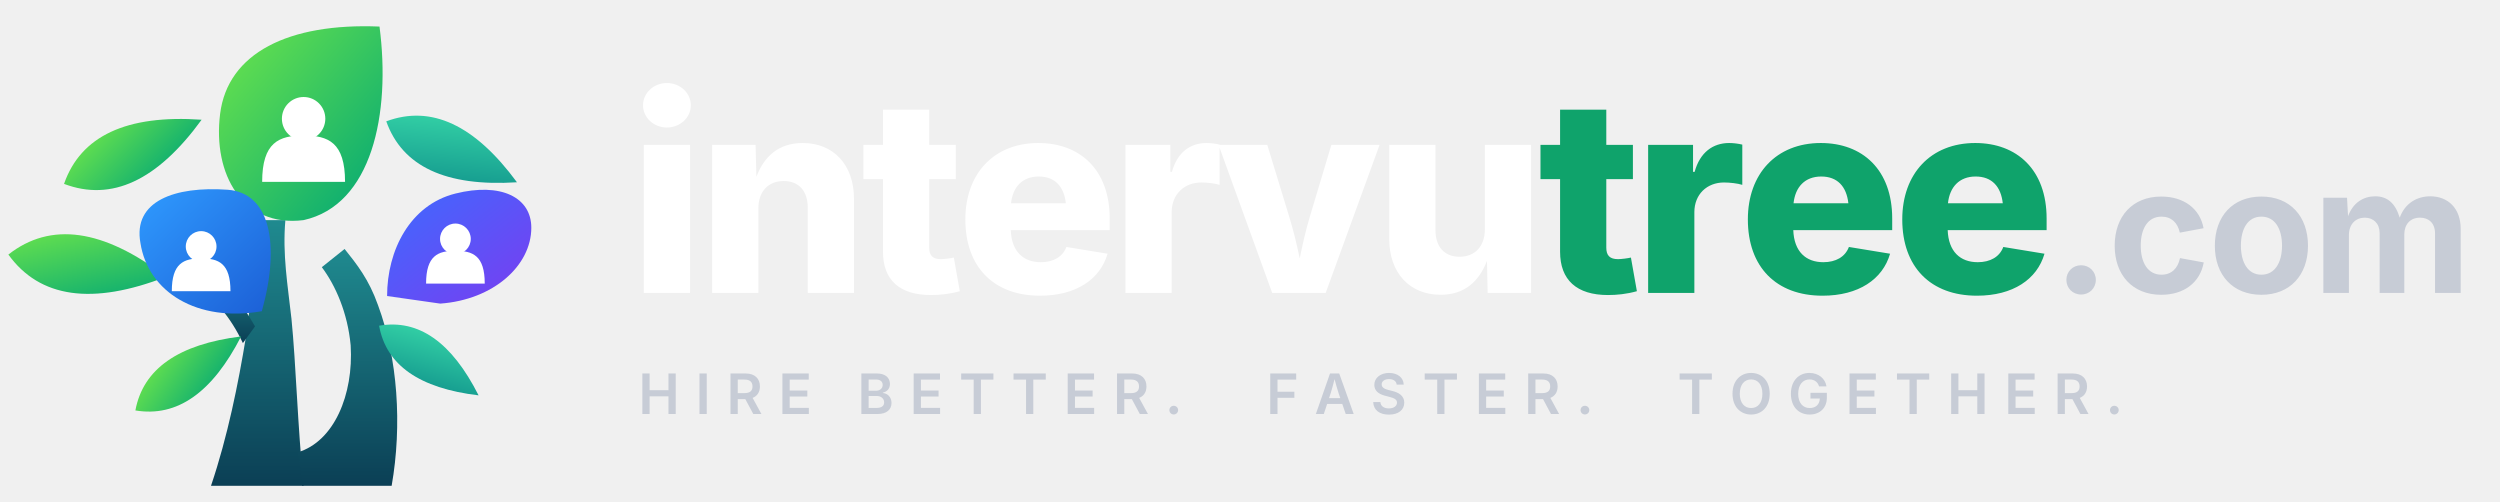
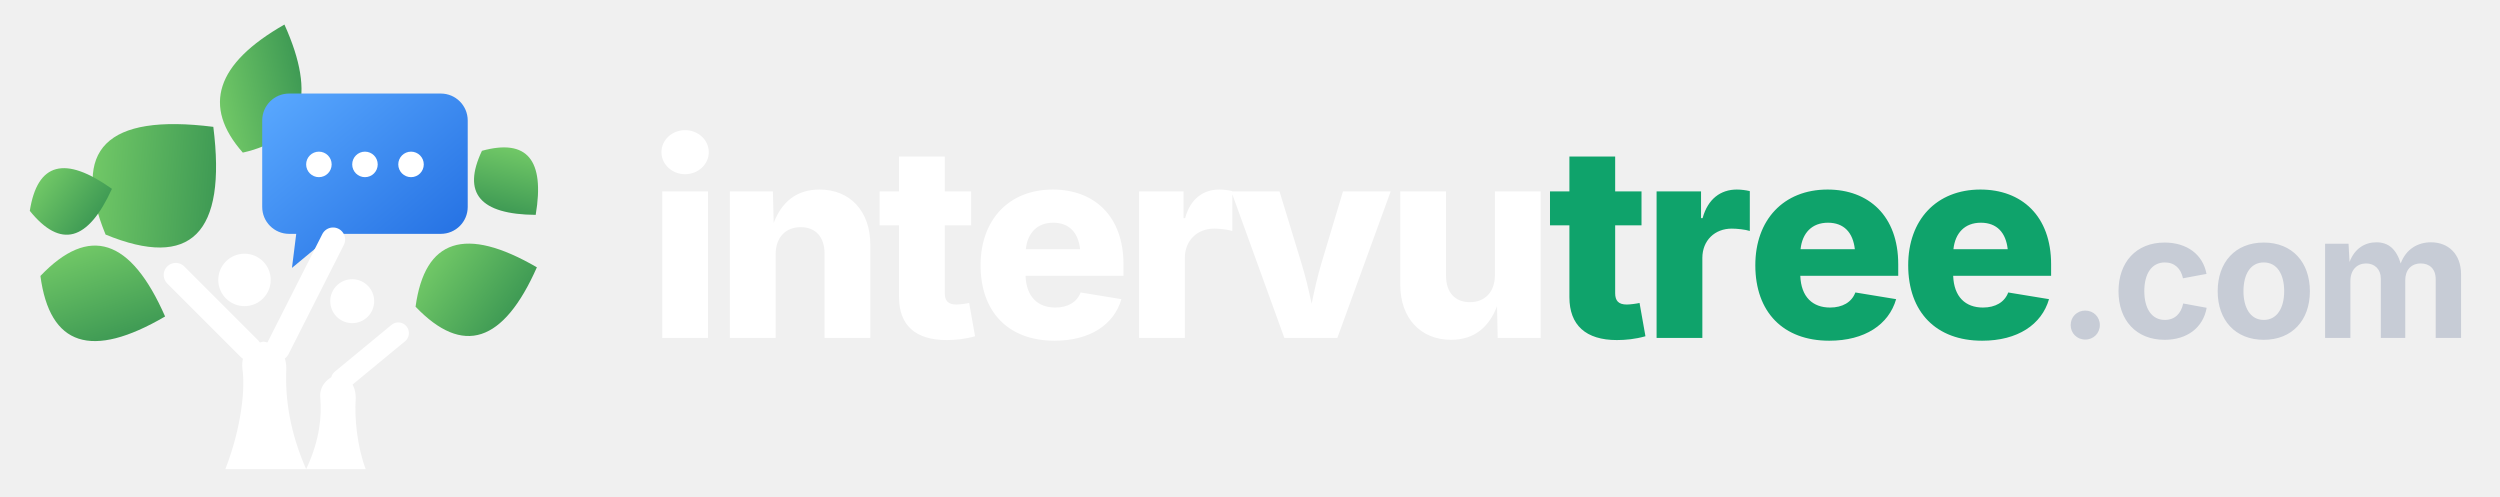
- <svg xmlns="http://www.w3.org/2000/svg" viewBox="0 0 1497 300" role="img" aria-label="intervutree">
-   <g transform="scale(0.4545)">
+ <svg xmlns="http://www.w3.org/2000/svg" viewBox="0 0 1512 300" role="img" aria-label="intervutree">
+   <g transform="scale(0.4286)">
    <defs>
      <linearGradient id="itg" x1="0" y1="0" x2="1" y2="1">
-         <stop stop-color="#6EE64A" />
-         <stop offset="1" stop-color="#00A676" />
-       </linearGradient>
-       <linearGradient id="itt" x1="0" y1="0" x2="1" y2="1">
-         <stop stop-color="#38D9A9" />
-         <stop offset="1" stop-color="#0E8F8A" />
+         <stop stop-color="#7DD36B" />
+         <stop offset="1" stop-color="#2E8B4E" />
      </linearGradient>
      <linearGradient id="itb" x1="0" y1="0" x2="1" y2="1">
-         <stop stop-color="#2F9BFF" />
-         <stop offset="1" stop-color="#1C5FD6" />
-       </linearGradient>
-       <linearGradient id="itp" x1="0" y1="0" x2="1" y2="1">
-         <stop stop-color="#3D6BFF" />
-         <stop offset="1" stop-color="#7A3CF0" />
-       </linearGradient>
-       <linearGradient id="itk" x1="0" y1="1" x2="0" y2="0">
-         <stop stop-color="#0B3F55" />
-         <stop offset="1" stop-color="#1F8A8F" />
+         <stop stop-color="#5AA9FF" />
+         <stop offset="1" stop-color="#1F6BE0" />
      </linearGradient>
    </defs>
-     <path d="M278 640 L400 640 C392 560 390 480 384 420 C379 375 372 335 376 290 L338 290 C336 350 330 400 324 444 C314 505 300 575 278 640 Z" fill="url(#itk)" />
-     <path d="M392 596 C440 582 466 520 462 455 C458 412 442 376 424 352 L454 328 C470 348 486 368 498 402 C524 472 530 560 516 640 L398 640 C398 626 396 612 392 596 Z" fill="url(#itk)" />
-     <path d="M336 430 C316 395 292 365 262 345 L255 374 C282 392 304 418 320 452 Z" fill="url(#itk)" />
-     <path transform="translate(175 200) rotate(-25)" d="M-100.0 0 Q-30.0 -72.0 100.0 0 Q-30.0 72.0 -100.0 0 Z" fill="url(#itg)" />
-     <path transform="translate(115 350) rotate(8)" d="M-105.0 0 Q-31.5 -76.5 105.0 0 Q-31.5 76.5 -105.0 0 Z" fill="url(#itg)" />
-     <path transform="translate(248 492) rotate(-35)" d="M-85.0 0 Q-25.5 -58.5 85.0 0 Q-25.5 58.5 -85.0 0 Z" fill="url(#itg)" />
-     <path transform="translate(595 200) rotate(25)" d="M-95.0 0 Q-28.5 -67.5 95.0 0 Q-28.5 67.5 -95.0 0 Z" fill="url(#itt)" />
-     <path transform="translate(565 475) rotate(35)" d="M-80.0 0 Q-24.0 -55.8 80.0 0 Q-24.0 55.8 -80.0 0 Z" fill="url(#itt)" />
-     <path d="M400 290 C320 300 280 230 290 150 C300 70 380 30 500 35 C515 150 490 270 400 290 Z" fill="url(#itg)" />
-     <path d="M345 410 C260 425 195 385 185 320 C175 265 230 245 300 250 C355 254 370 320 345 410 Z" fill="url(#itb)" />
-     <path d="M510 390 C510 330 540 270 600 255 C660 240 700 260 700 300 C700 350 650 395 580 400 Z" fill="url(#itp)" />
-     <circle cx="400" cy="156.4" r="28.6" fill="#fff" />
-     <path d="M345.4 239.6 C345.4 187.6 367.5 178.5 400 178.5 C432.5 178.5 454.6 187.6 454.6 239.6 Z" fill="#fff" />
-     <circle cx="265" cy="324.76" r="20.24" fill="#fff" />
-     <path d="M226.36 383.64 C226.36 346.84 242.0 340.4 265 340.4 C288.0 340.4 303.64 346.84 303.64 383.64 Z" fill="#fff" />
-     <circle cx="600" cy="314.76" r="20.24" fill="#fff" />
-     <path d="M561.36 373.64 C561.36 336.84 577.0 330.4 600 330.4 C623.0 330.4 638.64 336.84 638.64 373.64 Z" fill="#fff" />
+     <path transform="translate(225 255) rotate(-45)" d="M-107.5 0 Q-32.25 -180.0 107.5 0 Q-32.25 180.0 -107.5 0 Z" fill="url(#itg)" />
+     <path transform="translate(372 125) rotate(-72)" d="M-95.0 0 Q-28.5 -112.5 95.0 0 Q-28.5 112.5 -95.0 0 Z" fill="url(#itg)" />
+     <path transform="translate(100 282) rotate(-15)" d="M-60.0 0 Q-18.0 -94.5 60.0 0 Q-18.0 94.5 -60.0 0 Z" fill="url(#itg)" />
+     <path transform="translate(145 418) rotate(18)" d="M-92.5 0 Q-27.75 -135.0 92.5 0 Q-27.75 135.0 -92.5 0 Z" fill="url(#itg)" />
+     <path transform="translate(718 258) rotate(50)" d="M-59.0 0 Q-17.7 -90.0 59.0 0 Q-17.7 90.0 -59.0 0 Z" fill="url(#itg)" />
+     <path transform="translate(672 405) rotate(-18)" d="M-90.0 0 Q-27.0 -130.5 90.0 0 Q-27.0 130.5 -90.0 0 Z" fill="url(#itg)" />
+     <path d="M408 132 H622 A38 38 0 0 1 660 170 V292 A38 38 0 0 1 622 330 H470 L412 378 L418 330 H408 A38 38 0 0 1 370 292 V170 A38 38 0 0 1 408 132 Z" fill="url(#itb)" />
+     <circle cx="450" cy="232" r="18" fill="#fff" />
+     <circle cx="515" cy="232" r="18" fill="#fff" />
+     <circle cx="580" cy="232" r="18" fill="#fff" />
+     <circle cx="345" cy="395" r="37" fill="#FFFFFF" />
+     <path d="M318 662 C342 600 346 545 342 520 C340 498 352 486 372 482 C392 486 404 498 404 520 C402 565 410 612 432 662 Z" fill="#FFFFFF" />
+     <path d="M352 492 L248 388" stroke="#FFFFFF" stroke-width="34" stroke-linecap="round" />
+     <path d="M392 492 L470 338" stroke="#FFFFFF" stroke-width="34" stroke-linecap="round" />
+     <circle cx="497" cy="425" r="31" fill="#FFFFFF" />
+     <path d="M432 662 C452 620 454 585 452 562 C450 544 463 532 478 528 C493 532 502 544 502 562 C500 590 504 630 516 662 Z" fill="#FFFFFF" />
+     <path d="M482 536 L562 470" stroke="#FFFFFF" stroke-width="30" stroke-linecap="round" />
  </g>
-   <g transform="translate(376.4 30.4) scale(1.45)">
+   <g transform="translate(391.4 59.4) scale(1.45)">
    <path d="M6.289 100.0H25.375V38.859H6.289ZM15.805 31.695C21.273 31.695 25.703 27.594 25.703 22.508C25.703 17.422 21.273 13.32 15.805 13.32C10.391 13.32 5.961 17.422 5.961 22.508C5.961 27.594 10.391 31.695 15.805 31.695ZM53.594 65.109C53.594 58.0 57.805 53.789 64.039 53.789C70.273 53.789 73.992 57.891 73.992 64.781V100.0H93.078V61.062C93.078 47.227 84.711 38.094 71.914 38.094C62.016 38.094 56.0 43.562 52.773 52.039L52.445 38.859H34.508V100.0H53.594ZM135.133 38.859H124.141V24.312H105.055V38.859H96.961V53.023H105.055V82.992C105.055 94.641 111.891 100.875 124.852 100.875C128.461 100.875 132.508 100.492 136.773 99.289L134.312 85.398C133.273 85.672 130.32 86.055 129.008 86.055C125.562 86.055 124.141 84.523 124.141 81.297V53.023H135.133ZM169.914 101.148C184.734 101.148 194.742 94.422 197.805 83.812L180.797 81.023C179.266 85.125 175.383 87.312 170.242 87.312C163.023 87.312 158.156 82.938 157.828 74.078H198.68V69.266C198.68 49.086 186.375 38.094 169.203 38.094C150.828 38.094 139.07 50.781 139.07 69.648C139.07 89.227 150.719 101.148 169.914 101.148ZM157.938 62.977C158.648 56.25 162.641 51.93 169.367 51.93C176.039 51.93 179.812 56.031 180.578 62.977ZM205.188 100.0H224.273V66.641C224.273 59.312 229.469 54.391 236.523 54.391C238.82 54.391 242.266 54.773 244.07 55.375V38.75C242.484 38.367 240.461 38.094 238.656 38.094C231.93 38.094 226.57 41.977 224.383 50.016H223.727V38.859H205.188ZM265.781 100.0H287.875L310.133 38.859H290.227L281.258 68.773C279.617 74.297 278.359 79.82 277.156 85.727C275.898 79.82 274.586 74.242 272.891 68.773L263.758 38.859H243.633ZM335.344 100.766C345.188 100.766 351.203 95.297 354.484 86.766L354.758 100.0H372.695V38.859H353.609V73.75C353.609 80.859 349.398 85.07 343.164 85.07C336.93 85.07 333.211 80.969 333.211 74.078V38.859H314.125V77.797C314.125 91.633 322.492 100.766 335.344 100.766Z" fill="#FFFFFF" />
    <path d="M414.75 38.859H403.758V24.312H384.672V38.859H376.578V53.023H384.672V82.992C384.672 94.641 391.508 100.875 404.469 100.875C408.078 100.875 412.125 100.492 416.391 99.289L413.93 85.398C412.891 85.672 409.938 86.055 408.625 86.055C405.18 86.055 403.758 84.523 403.758 81.297V53.023H414.75ZM421.039 100.0H440.125V66.641C440.125 59.312 445.32 54.391 452.375 54.391C454.672 54.391 458.117 54.773 459.922 55.375V38.75C458.336 38.367 456.312 38.094 454.508 38.094C447.781 38.094 442.422 41.977 440.234 50.016H439.578V38.859H421.039ZM493.062 101.148C507.883 101.148 517.891 94.422 520.953 83.812L503.945 81.023C502.414 85.125 498.531 87.312 493.391 87.312C486.172 87.312 481.305 82.938 480.977 74.078H521.828V69.266C521.828 49.086 509.523 38.094 492.352 38.094C473.977 38.094 462.219 50.781 462.219 69.648C462.219 89.227 473.867 101.148 493.062 101.148ZM481.086 62.977C481.797 56.25 485.789 51.93 492.516 51.93C499.188 51.93 502.961 56.031 503.727 62.977ZM556.828 101.148C571.648 101.148 581.656 94.422 584.719 83.812L567.711 81.023C566.18 85.125 562.297 87.312 557.156 87.312C549.938 87.312 545.07 82.938 544.742 74.078H585.594V69.266C585.594 49.086 573.289 38.094 556.117 38.094C537.742 38.094 525.984 50.781 525.984 69.648C525.984 89.227 537.633 101.148 556.828 101.148ZM544.852 62.977C545.562 56.25 549.555 51.93 556.281 51.93C562.953 51.93 566.727 56.031 567.492 62.977Z" fill="#0FA36B" />
    <path d="M599.836 100.668C603.281 100.668 605.918 98.031 605.918 94.621C605.918 91.211 603.281 88.574 599.836 88.574C596.391 88.574 593.754 91.211 593.754 94.621C593.754 98.031 596.391 100.668 599.836 100.668ZM632.938 100.773C642.359 100.773 649.004 95.676 650.48 87.414L640.672 85.621C639.828 89.875 637.121 92.477 633.043 92.477C627.418 92.477 624.465 87.52 624.465 80.488C624.465 73.387 627.418 68.5 633.043 68.5C637.121 68.5 639.723 71.031 640.602 75.109L650.41 73.281C648.934 65.195 642.254 60.203 632.938 60.203C621.09 60.203 613.707 68.359 613.707 80.523C613.707 92.617 621.09 100.773 632.938 100.773ZM674.301 100.773C686.113 100.773 693.531 92.617 693.531 80.523C693.531 68.359 686.113 60.203 674.301 60.203C662.453 60.203 655.07 68.359 655.07 80.523C655.07 92.617 662.453 100.773 674.301 100.773ZM674.301 92.477C668.676 92.477 665.828 87.344 665.828 80.488C665.828 73.527 668.676 68.5 674.301 68.5C679.926 68.5 682.809 73.562 682.809 80.488C682.809 87.344 679.926 92.477 674.301 92.477ZM699.879 100.0H710.426V76.234C710.426 71.523 713.273 68.922 717.0 68.922C720.586 68.922 723.117 71.383 723.117 75.215V100.0H733.312V75.812C733.312 71.699 735.773 68.922 739.781 68.922C743.332 68.922 746.004 71.066 746.004 75.496V100.0H756.586V73.492C756.586 64.949 751.242 60.098 744.035 60.098C738.621 60.098 733.629 62.875 731.414 68.922C729.586 62.945 726.316 60.098 721.289 60.098C716.578 60.098 712.184 62.594 710.074 68.324L709.652 60.695H699.879Z" fill="#C7CCD6" />
-     <path d="M5.685 150.0H8.683V142.711H16.466V150.0H19.464V133.267H16.466V140.185H8.683V133.267H5.685ZM32.272 133.267H29.273V150.0H32.272ZM42.081 150.0H45.08V143.857H48.202L51.492 150.0H54.85L51.223 143.352C53.199 142.565 54.233 140.892 54.233 138.624C54.233 135.434 52.189 133.267 48.337 133.267H42.081ZM45.08 141.375V135.782H47.876C50.156 135.782 51.167 136.838 51.167 138.624C51.167 140.398 50.156 141.375 47.899 141.375ZM63.525 150.0H74.441V147.473H66.524V142.801H73.812V140.308H66.524V135.793H74.396V133.267H63.525ZM96.126 150.0H102.875C106.705 150.0 108.58 148.046 108.58 145.44C108.58 142.914 106.783 141.431 105.009 141.341V141.173C106.638 140.791 107.929 139.646 107.929 137.613C107.929 135.131 106.143 133.267 102.527 133.267H96.126ZM99.124 147.496V142.565H102.505C104.369 142.565 105.537 143.722 105.537 145.216C105.537 146.541 104.616 147.496 102.404 147.496ZM99.124 140.398V135.76H102.213C104.01 135.76 104.93 136.703 104.93 137.995C104.93 139.477 103.729 140.398 102.145 140.398ZM117.727 150.0H128.643V147.473H120.725V142.801H128.014V140.308H120.725V135.793H128.598V133.267H117.727ZM137.34 135.793H142.506V150.0H145.505V135.793H150.66V133.267H137.34ZM158.964 135.793H164.13V150.0H167.128V135.793H172.283V133.267H158.964ZM181.34 150.0H192.256V147.473H184.338V142.801H191.627V140.308H184.338V135.793H192.211V133.267H181.34ZM201.706 150.0H204.704V143.857H207.826L211.117 150.0H214.475L210.847 143.352C212.824 142.565 213.857 140.892 213.857 138.624C213.857 135.434 211.813 133.267 207.961 133.267H201.706ZM204.704 141.375V135.782H207.501C209.78 135.782 210.791 136.838 210.791 138.624C210.791 140.398 209.78 141.375 207.523 141.375ZM225.126 150.191C226.137 150.191 226.934 149.405 226.934 148.394C226.934 147.395 226.137 146.608 225.126 146.608C224.115 146.608 223.329 147.395 223.329 148.394C223.329 149.405 224.115 150.191 225.126 150.191Z" fill="#C7CCD6" />
-     <circle cx="246.0" cy="142.4" r="3.2" fill="transparent" />
-     <path d="M264.983 150.0H267.982V143.307H274.944V140.813H267.982V135.793H275.697V133.267H264.983ZM283.822 150.0H287.101L288.471 145.856H294.726L296.153 150.0H299.443L293.468 133.267H289.661ZM289.268 143.441 289.976 141.308C290.436 139.814 290.942 137.938 291.537 135.603C292.155 137.916 292.682 139.769 293.176 141.308L293.906 143.441ZM313.991 150.258C317.99 150.258 320.325 148.248 320.325 145.306C320.325 142.386 317.888 141.094 315.407 140.499L313.845 140.095C312.487 139.758 310.993 139.196 310.993 137.792C310.993 136.523 312.138 135.591 314.025 135.591C315.833 135.591 317.046 136.422 317.192 137.849H320.101C320.022 135.052 317.641 133.042 314.07 133.042C310.566 133.042 307.961 135.019 307.961 137.972C307.961 140.331 309.612 141.746 312.408 142.464L314.306 142.958C316.114 143.43 317.327 143.98 317.327 145.283C317.327 146.721 315.946 147.698 313.969 147.698C312.082 147.698 310.589 146.844 310.454 145.081H307.5C307.635 148.383 310.095 150.258 313.991 150.258ZM328.764 135.793H333.931V150.0H336.929V135.793H342.084V133.267H328.764ZM351.141 150.0H362.057V147.473H354.139V142.801H361.428V140.308H354.139V135.793H362.012V133.267H351.141ZM371.506 150.0H374.505V143.857H377.627L380.917 150.0H384.275L380.648 143.352C382.624 142.565 383.658 140.892 383.658 138.624C383.658 135.434 381.614 133.267 377.762 133.267H371.506ZM374.505 141.375V135.782H377.301C379.581 135.782 380.592 136.838 380.592 138.624C380.592 140.398 379.581 141.375 377.324 141.375ZM394.927 150.191C395.938 150.191 396.735 149.405 396.735 148.394C396.735 147.395 395.938 146.608 394.927 146.608C393.916 146.608 393.13 147.395 393.13 148.394C393.13 149.405 393.916 150.191 394.927 150.191Z" fill="#C7CCD6" />
-     <circle cx="415.8" cy="142.4" r="3.2" fill="transparent" />
-     <path d="M434.031 135.793H439.197V150.0H442.196V135.793H447.351V133.267H434.031ZM463.572 150.225C467.952 150.225 471.243 147.046 471.243 141.645C471.243 136.231 467.952 133.042 463.572 133.042C459.181 133.042 455.879 136.231 455.879 141.645C455.879 147.035 459.181 150.225 463.572 150.225ZM463.572 147.541C460.832 147.541 458.889 145.452 458.889 141.645C458.889 137.815 460.832 135.726 463.572 135.726C466.29 135.726 468.222 137.804 468.222 141.645C468.222 145.463 466.29 147.541 463.572 147.541ZM487.745 150.225C491.878 150.225 494.843 147.563 494.843 143.262V141.251H488.071V143.61H491.934C491.878 146.013 490.272 147.541 487.756 147.541C484.938 147.541 483.006 145.418 483.006 141.633C483.006 137.837 484.983 135.726 487.689 135.726C489.722 135.726 491.092 136.827 491.631 138.612H494.697C494.18 135.322 491.339 133.042 487.655 133.042C483.276 133.042 479.996 136.265 479.996 141.656C479.996 146.945 483.13 150.225 487.745 150.225ZM504.192 150.0H515.108V147.473H507.19V142.801H514.479V140.308H507.19V135.793H515.063V133.267H504.192ZM523.805 135.793H528.971V150.0H531.969V135.793H537.124V133.267H523.805ZM546.181 150.0H549.18V142.711H556.962V150.0H559.961V133.267H556.962V140.185H549.18V133.267H546.181ZM569.77 150.0H580.686V147.473H572.768V142.801H580.057V140.308H572.768V135.793H580.641V133.267H569.77ZM590.136 150.0H593.134V143.857H596.256L599.547 150.0H602.905L599.277 143.352C601.254 142.565 602.287 140.892 602.287 138.624C602.287 135.434 600.243 133.267 596.391 133.267H590.136ZM593.134 141.375V135.782H595.931C598.21 135.782 599.221 136.838 599.221 138.624C599.221 140.398 598.21 141.375 595.953 141.375ZM613.556 150.191C614.567 150.191 615.364 149.405 615.364 148.394C615.364 147.395 614.567 146.608 613.556 146.608C612.545 146.608 611.759 147.395 611.759 148.394C611.759 149.405 612.545 150.191 613.556 150.191Z" fill="#C7CCD6" />
  </g>
</svg>
